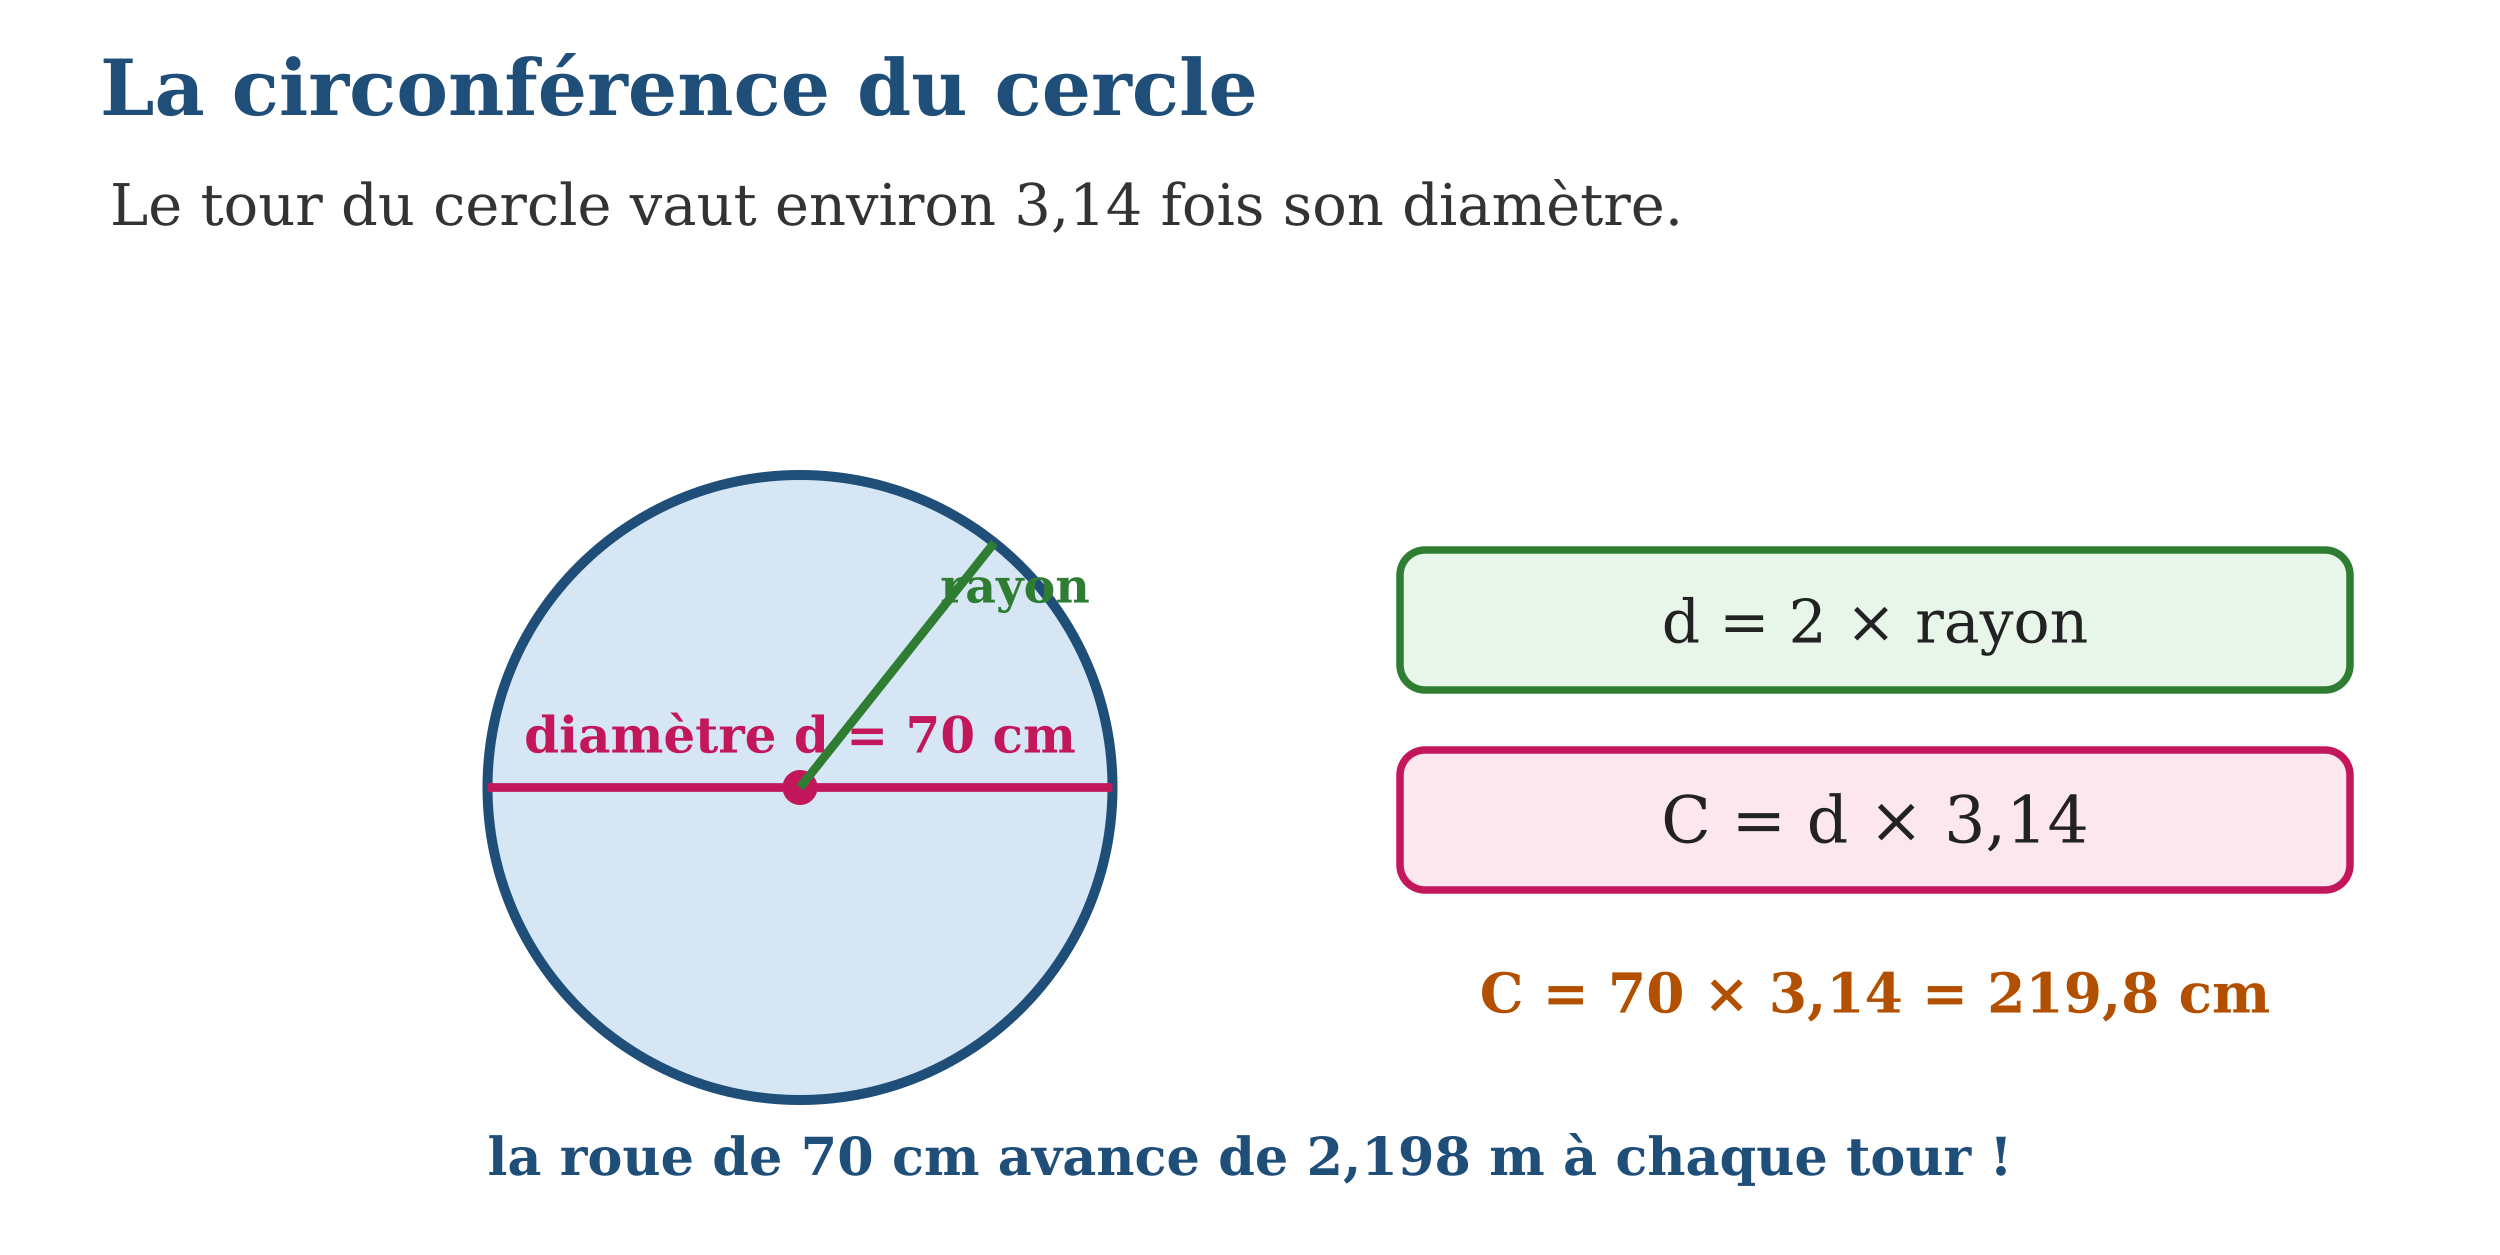
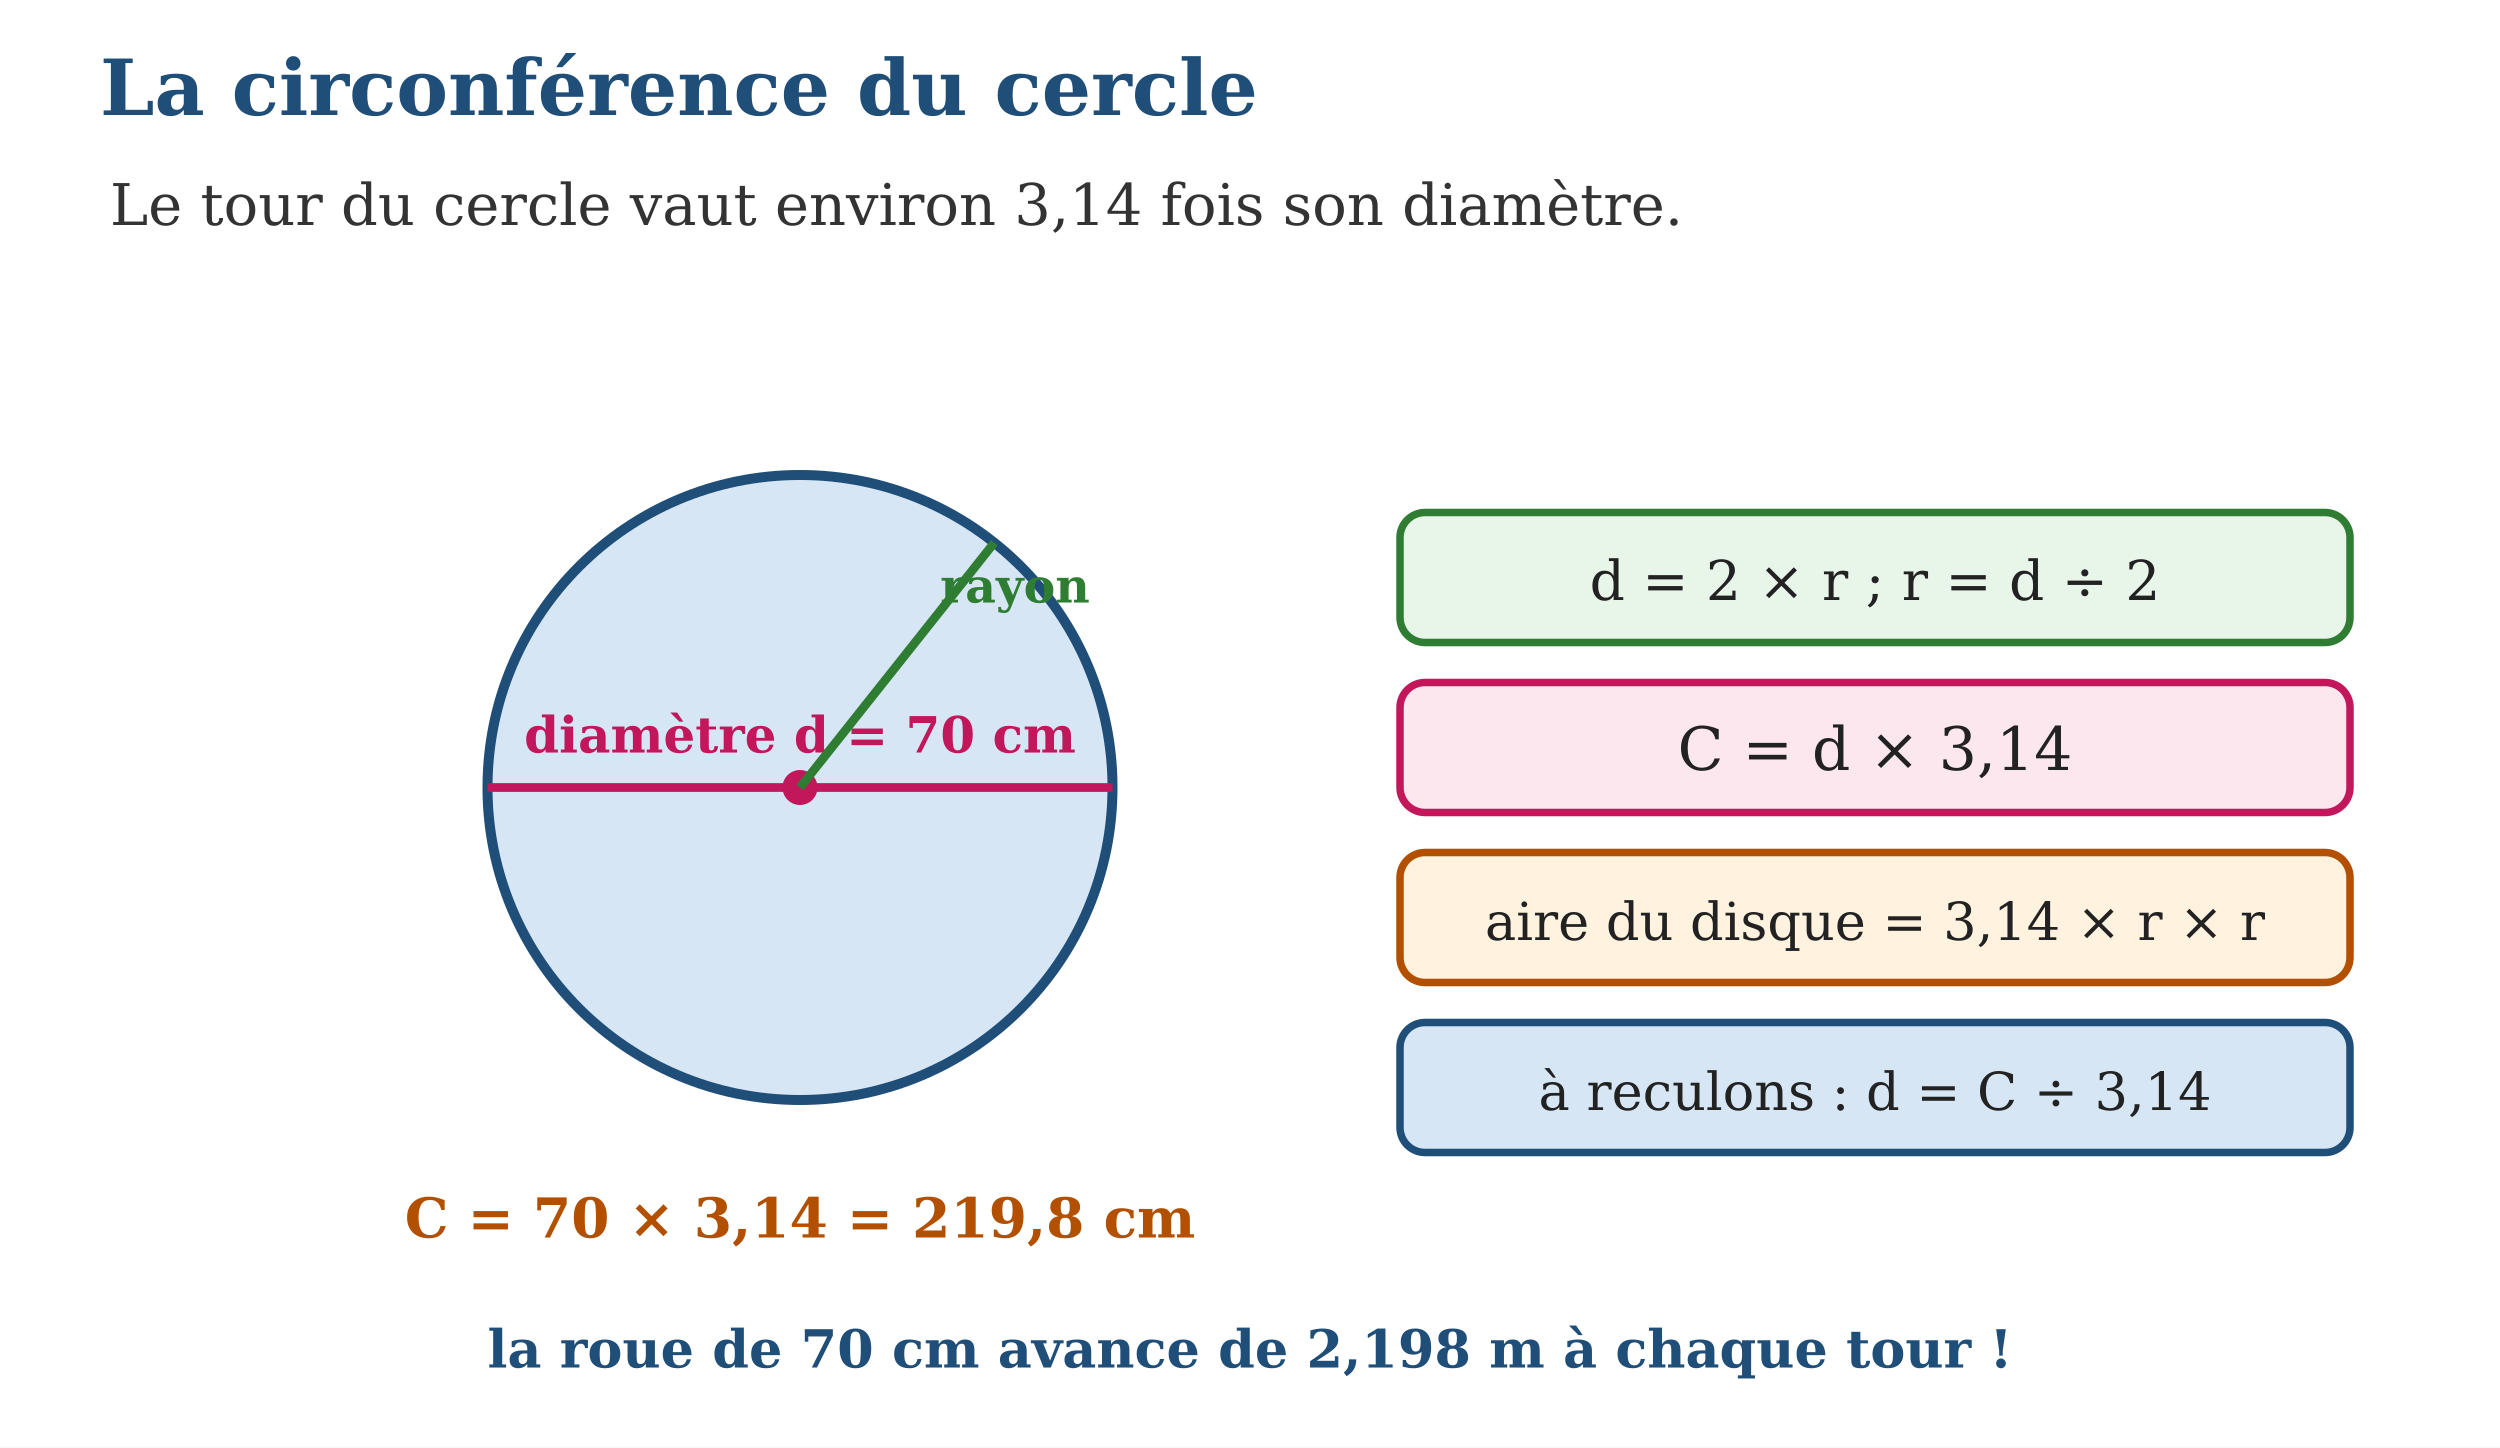
- <svg xmlns="http://www.w3.org/2000/svg" width="1000" height="502">
+ <svg xmlns="http://www.w3.org/2000/svg" width="1000" height="579">
  <rect width="100%" height="100%" fill="white" />
  <text x="40" y="46" font-family="DejaVu Serif" font-size="31" font-weight="bold" fill="#1F4E79">La circonférence du cercle</text>
  <text x="44" y="90" font-family="DejaVu Serif" font-size="23" fill="#333">Le tour du cercle vaut environ 3,14 fois son diamètre.</text>
  <circle cx="320" cy="315" r="125" fill="#D6E6F5" stroke="#1F4E79" stroke-width="4" />
  <line x1="195" y1="315" x2="445" y2="315" stroke="#C2185B" stroke-width="3.5" />
  <circle cx="320" cy="315" r="7" fill="#C2185B" />
  <text x="320" y="301" font-family="DejaVu Serif" font-size="20" fill="#C2185B" font-weight="bold" text-anchor="middle">diamètre d = 70 cm</text>
  <line x1="320" y1="315" x2="397.701" y2="217.084" stroke="#2E7D32" stroke-width="3.5" />
  <text x="406" y="241" font-family="DejaVu Serif" font-size="19" fill="#2E7D32" font-weight="bold" text-anchor="middle">rayon</text>
-   <rect x="560" y="220" width="380" height="56" rx="10" fill="#E8F5E9" stroke="#2E7D32" stroke-width="3" />
-   <text x="750" y="257" font-family="DejaVu Serif" font-size="24" fill="#222" font-weight="normal" text-anchor="middle">d = 2 × rayon</text>
-   <rect x="560" y="300" width="380" height="56" rx="10" fill="#FDE7EF" stroke="#C2185B" stroke-width="3" />
-   <text x="750" y="337" font-family="DejaVu Serif" font-size="26" fill="#222" font-weight="normal" text-anchor="middle">C = d × 3,14</text>
-   <text x="750" y="405" font-family="DejaVu Serif" font-size="22" fill="#B25000" font-weight="bold" text-anchor="middle">C = 70 × 3,14 = 219,8 cm</text>
-   <text x="500" y="470" font-family="DejaVu Serif" font-size="21" fill="#1F4E79" font-weight="bold" text-anchor="middle">la roue de 70 cm avance de 2,198 m à chaque tour !</text>
+   <rect x="560" y="205" width="380" height="52" rx="10" fill="#E8F5E9" stroke="#2E7D32" stroke-width="3" />
+   <text x="750" y="240" font-family="DejaVu Serif" font-size="22" fill="#222" font-weight="normal" text-anchor="middle">d = 2 × r   ;   r = d ÷ 2</text>
+   <rect x="560" y="273" width="380" height="52" rx="10" fill="#FDE7EF" stroke="#C2185B" stroke-width="3" />
+   <text x="750" y="308" font-family="DejaVu Serif" font-size="24" fill="#222" font-weight="normal" text-anchor="middle">C = d × 3,14</text>
+   <rect x="560" y="341" width="380" height="52" rx="10" fill="#FFF3E0" stroke="#B25000" stroke-width="3" />
+   <text x="750" y="376" font-family="DejaVu Serif" font-size="21" fill="#222" font-weight="normal" text-anchor="middle">aire du disque = 3,14 × r × r</text>
+   <rect x="560" y="409" width="380" height="52" rx="10" fill="#D6E6F5" stroke="#1F4E79" stroke-width="3" />
+   <text x="750" y="444" font-family="DejaVu Serif" font-size="21" fill="#222" font-weight="normal" text-anchor="middle">à reculons : d = C ÷ 3,14</text>
+   <text x="320" y="495" font-family="DejaVu Serif" font-size="22" fill="#B25000" font-weight="bold" text-anchor="middle">C = 70 × 3,14 = 219,8 cm</text>
+   <text x="500" y="547" font-family="DejaVu Serif" font-size="21" fill="#1F4E79" font-weight="bold" text-anchor="middle">la roue de 70 cm avance de 2,198 m à chaque tour !</text>
</svg>
